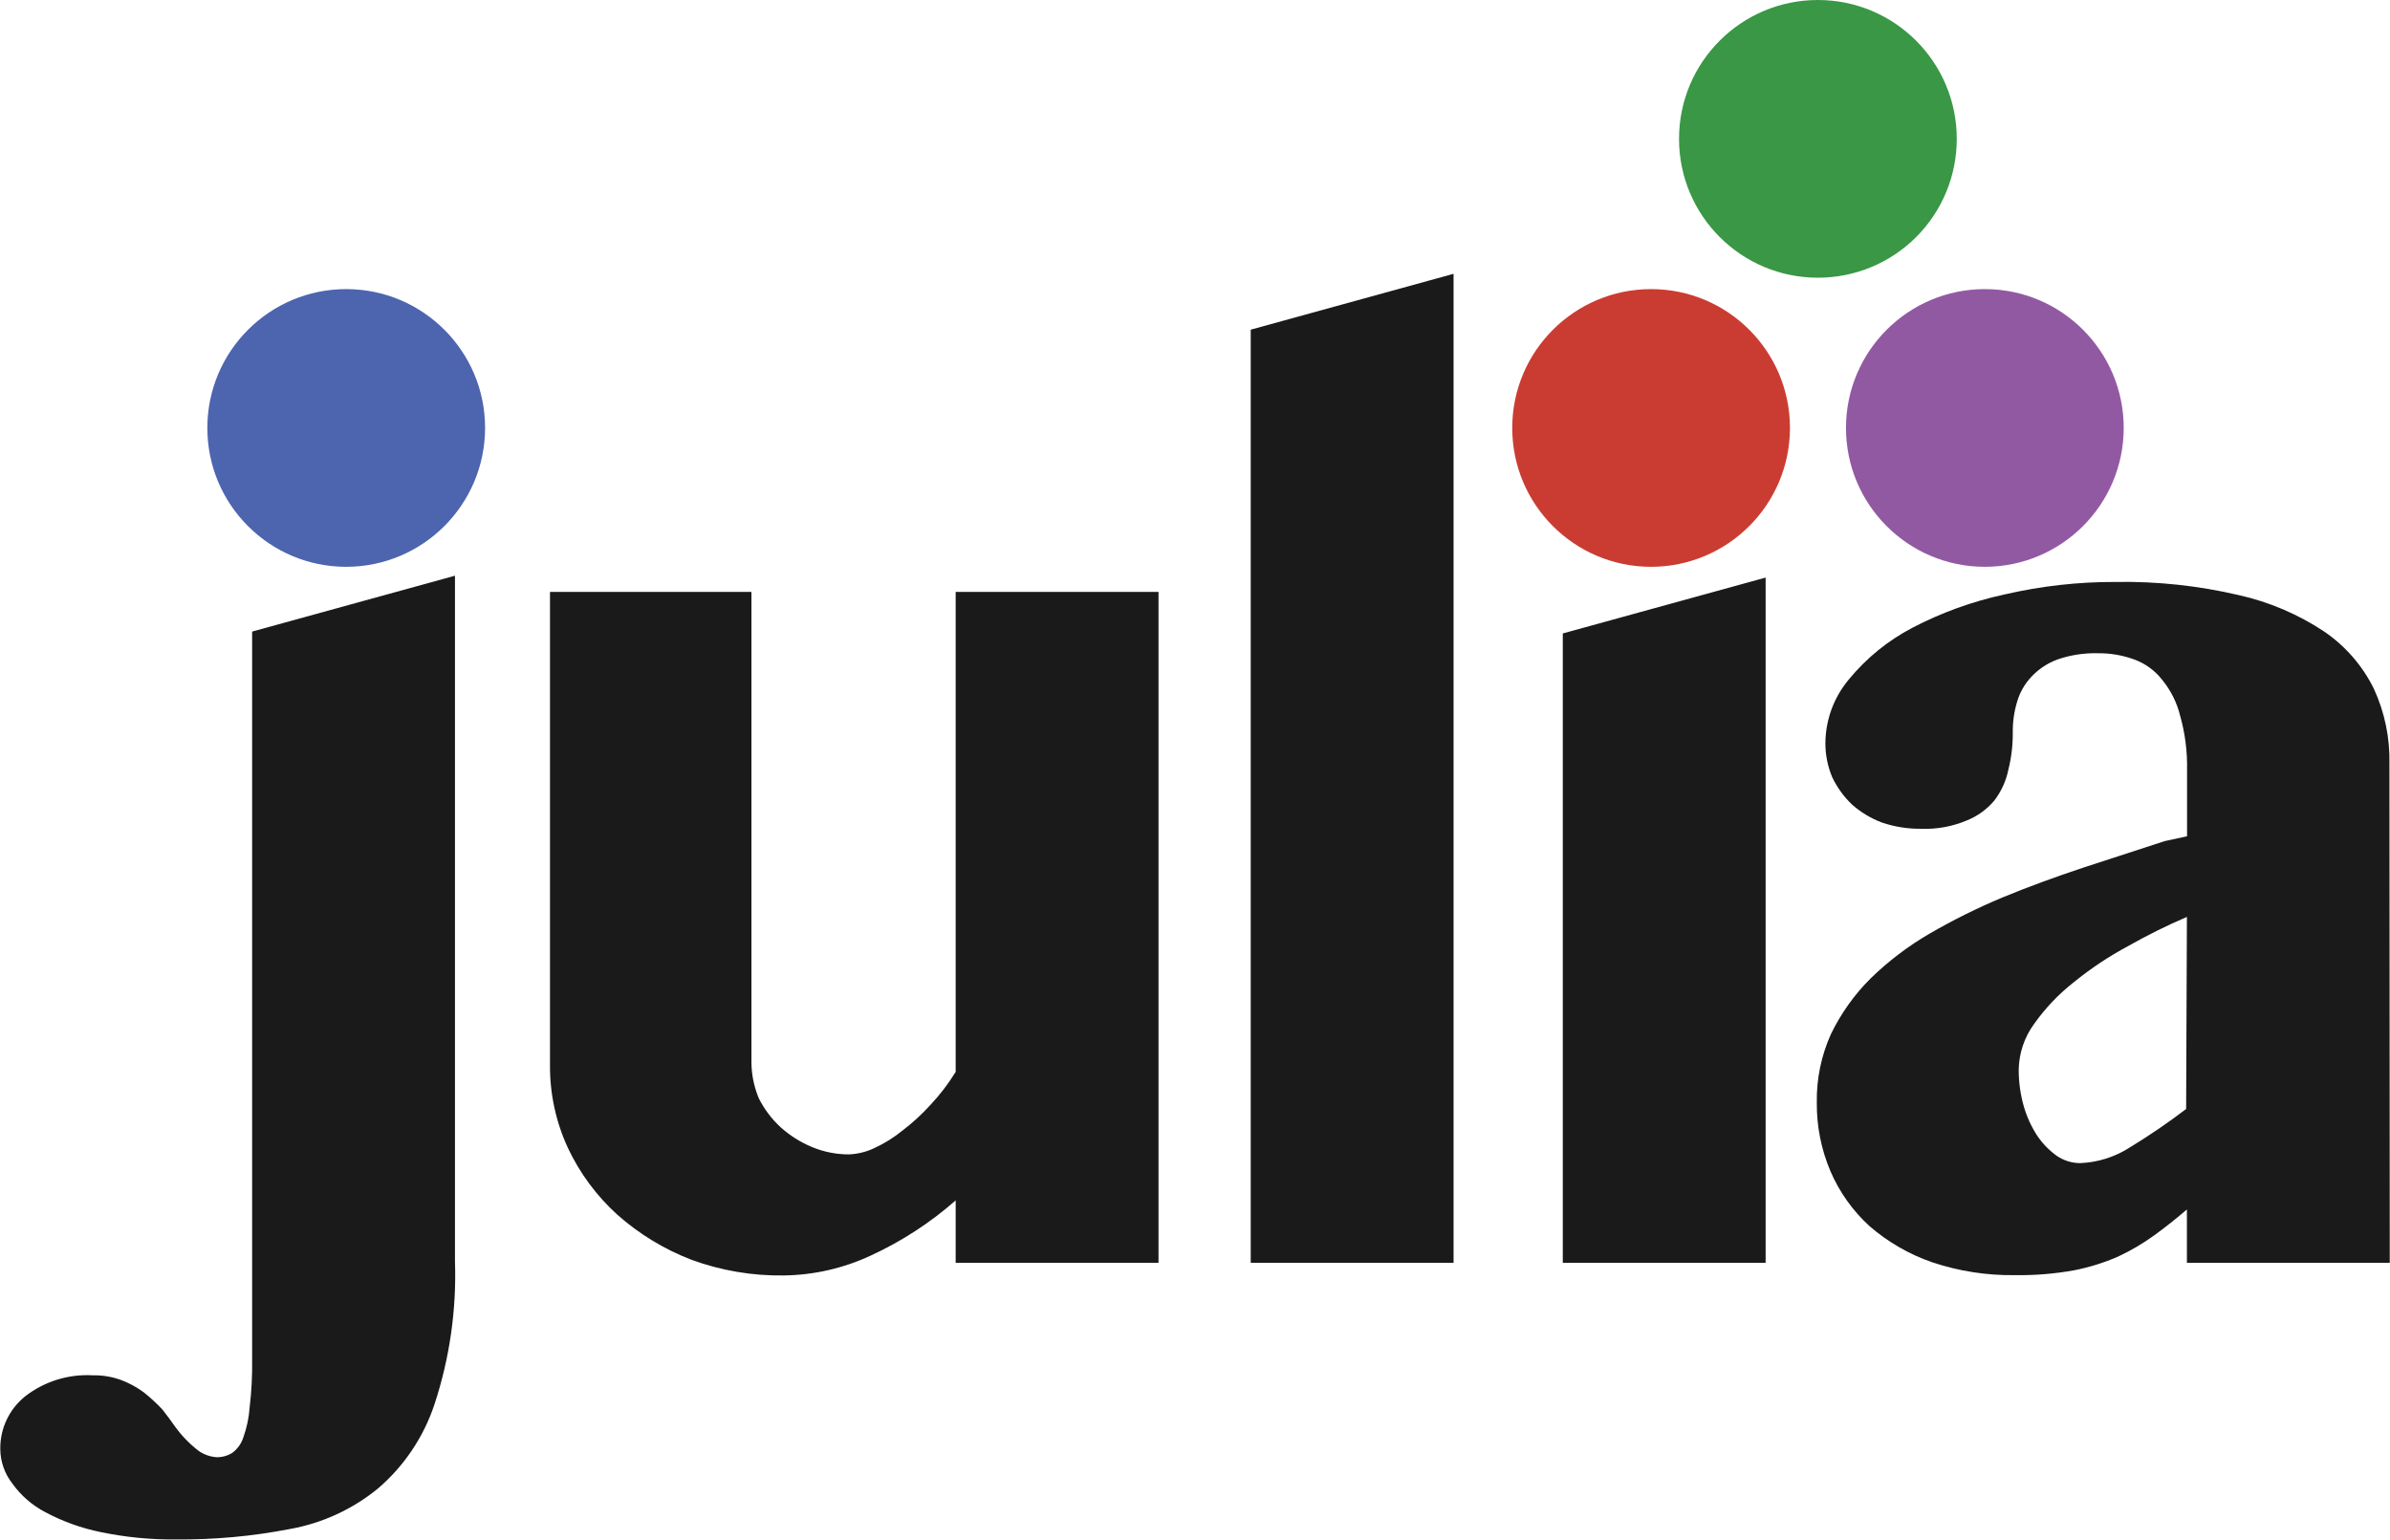
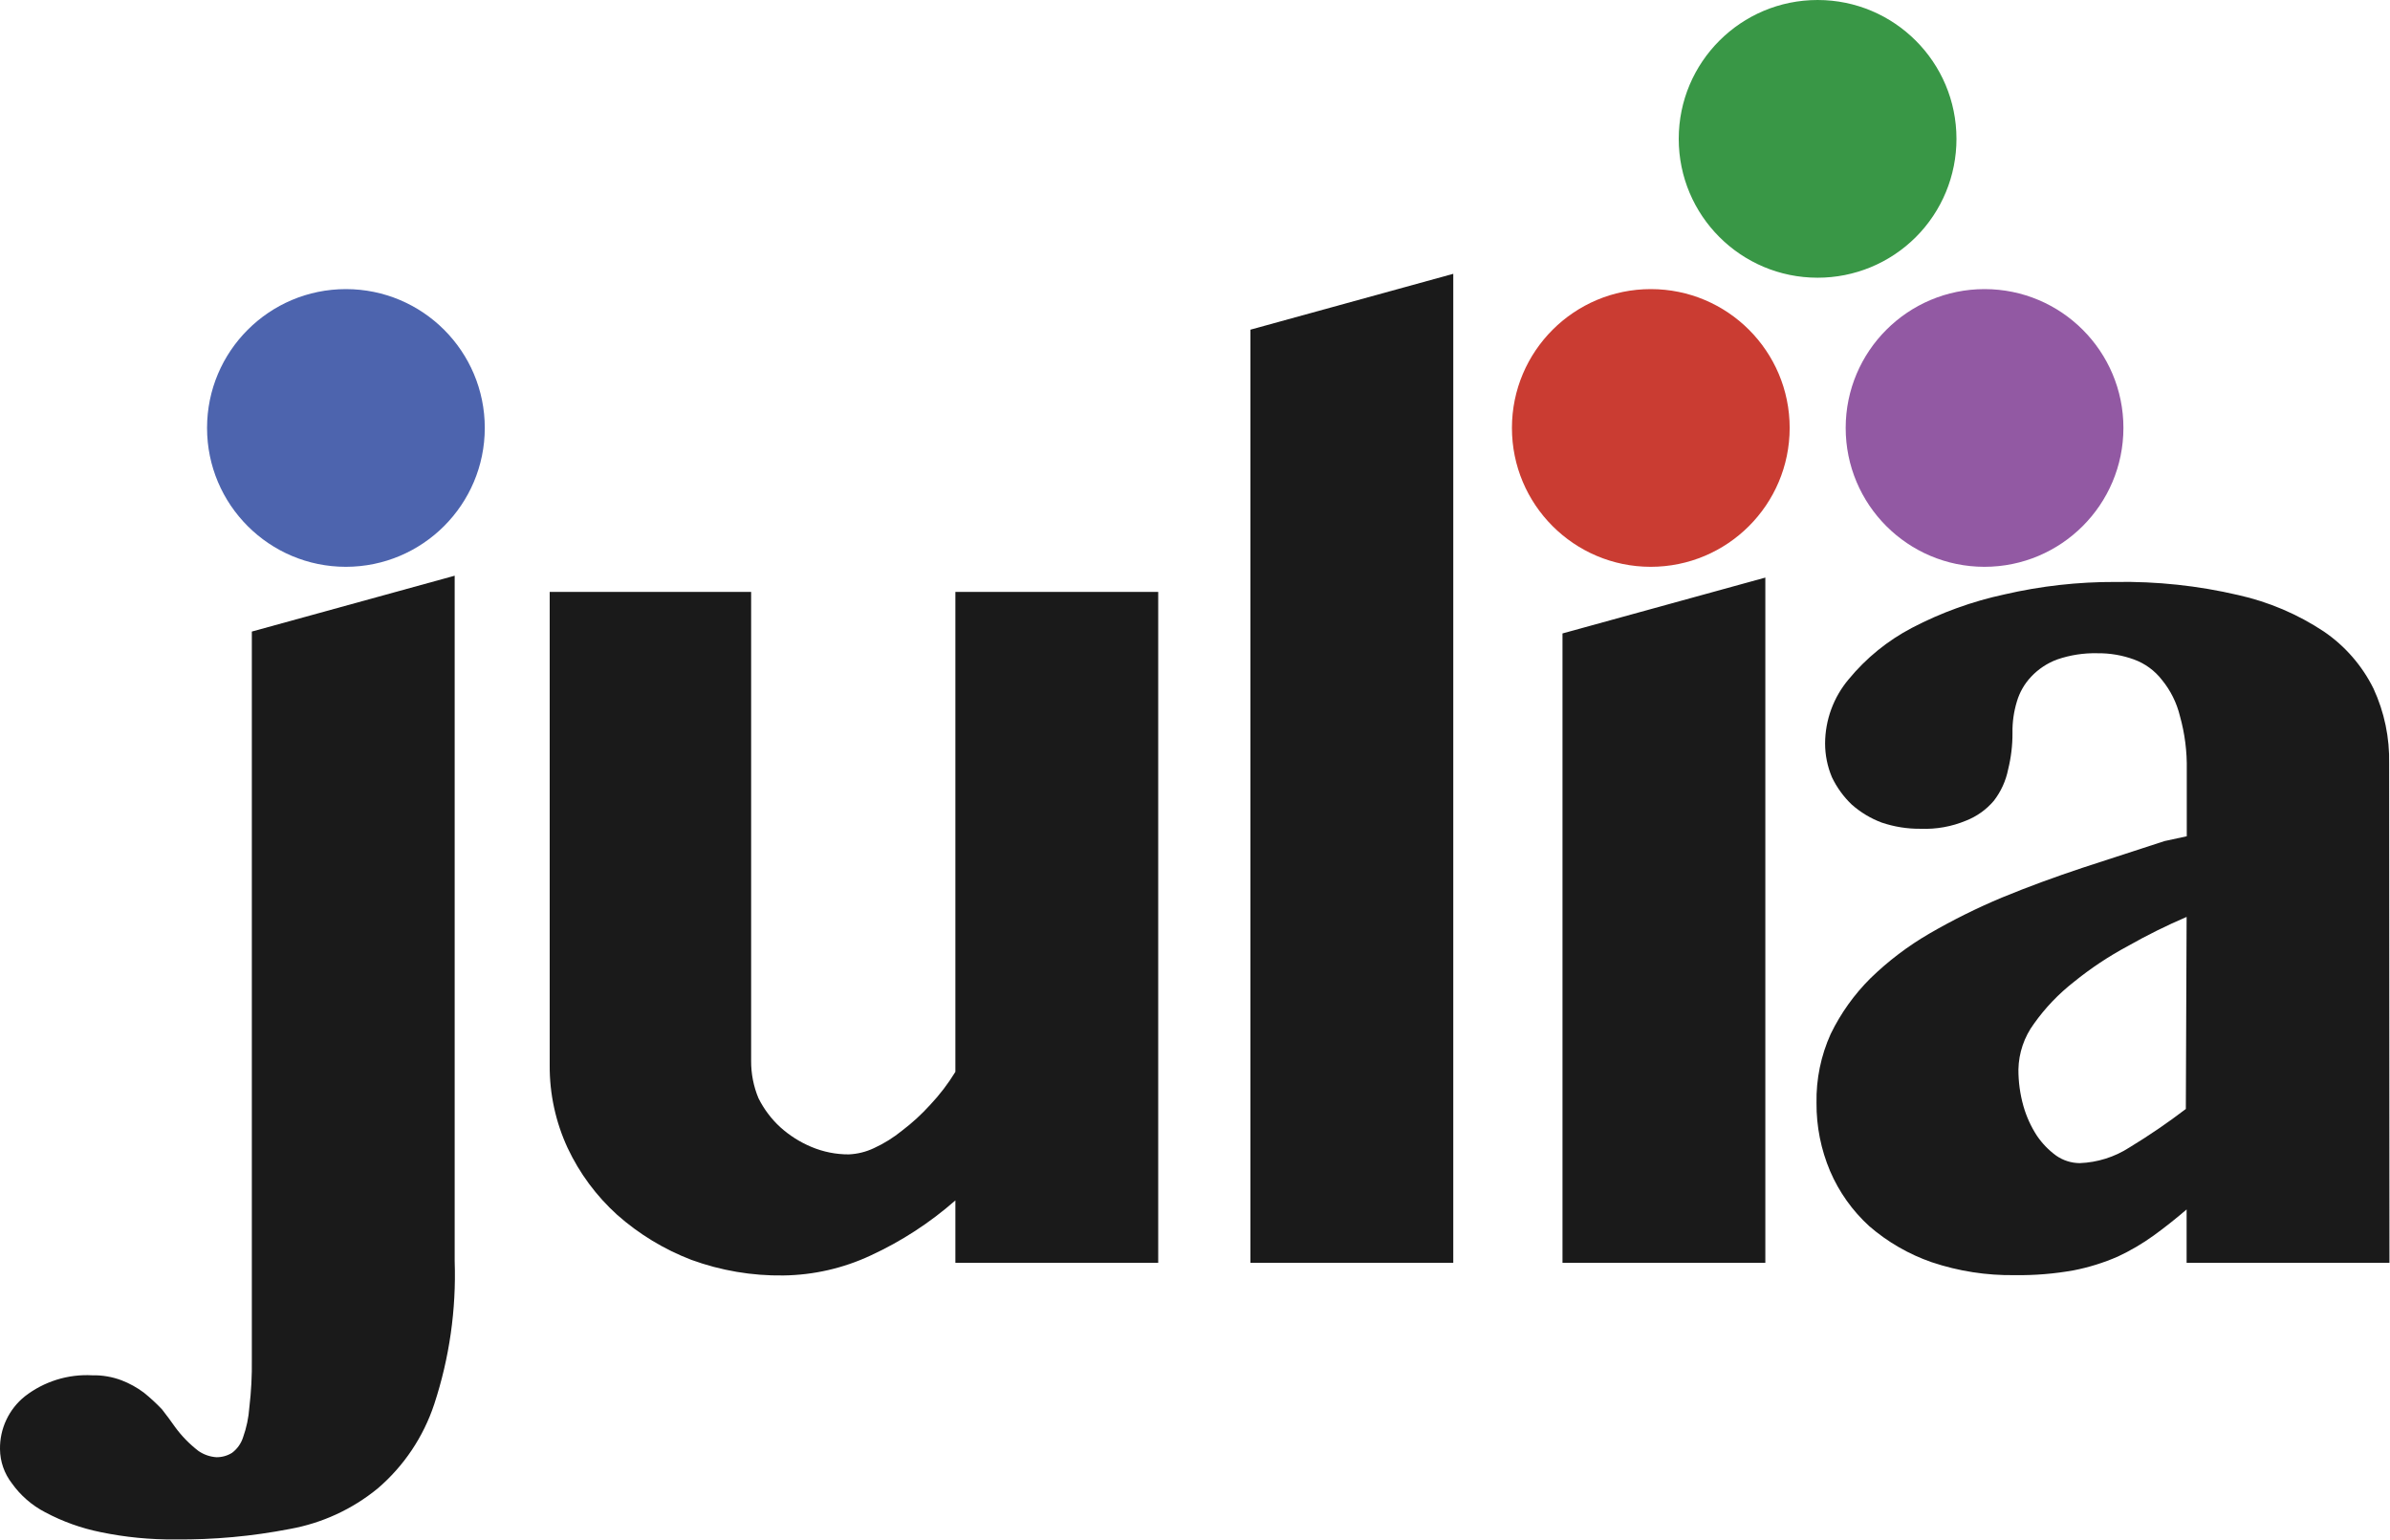
- <svg xmlns="http://www.w3.org/2000/svg" viewBox="-.019 0 153.175 98.693">
+ <svg xmlns="http://www.w3.org/2000/svg" viewBox="0 0 153.175 98.693">
  <path d="m93.14 80.94h-13v-59.81l13-3.58z" fill="#1a1a1a" />
  <path d="m22.17 36.33a8.9 8.9 0 1 1 8.9-8.9 8.91 8.91 0 0 1 -8.9 8.9z" fill="#4d64ae" />
  <path d="m29.14 80.83a26.48 26.48 0 0 1 -1.31 9.17 12.12 12.12 0 0 1 -3.62 5.4 12.33 12.33 0 0 1 -5.64 2.6 36.64 36.64 0 0 1 -7.32.67 22.47 22.47 0 0 1 -4.81-.47 13 13 0 0 1 -3.54-1.27 6 6 0 0 1 -2.14-1.86 3.62 3.62 0 0 1 -.76-2.19 4.26 4.26 0 0 1 1.59-3.38 6.47 6.47 0 0 1 4.33-1.35 5 5 0 0 1 1.87.32 6 6 0 0 1 1.43.79 12 12 0 0 1 1.16 1.07c.31.4.59.77.83 1.12a7.58 7.58 0 0 0 1.51 1.55 2.3 2.3 0 0 0 1.15.4 1.85 1.85 0 0 0 1-.28 2 2 0 0 0 .71-1 7.18 7.18 0 0 0 .4-1.91 23.12 23.12 0 0 0 .16-3.06v-46.67l13-3.58zm19-42.89v30.06a6.14 6.14 0 0 0 .47 2.39 6.45 6.45 0 0 0 1.39 1.85 7 7 0 0 0 2 1.27 6.12 6.12 0 0 0 2.4.48 4.2 4.2 0 0 0 1.61-.4 8.42 8.42 0 0 0 1.8-1.12 13.27 13.27 0 0 0 1.81-1.66 12.92 12.92 0 0 0 1.61-2.11v-30.76h13v43h-13v-4a22.47 22.47 0 0 1 -5.43 3.53 13.62 13.62 0 0 1 -5.59 1.28 16.52 16.52 0 0 1 -5.9-1 15.59 15.59 0 0 1 -4.76-2.89 13.56 13.56 0 0 1 -3.17-4.28 12.41 12.41 0 0 1 -1.15-5.29v-30.35z" fill="#1a1a1a" />
  <path d="m105.79 36.33a8.9 8.9 0 1 1 8.91-8.9 8.91 8.91 0 0 1 -8.91 8.9z" fill="#ca3c32" />
  <path d="m127.18 36.33a8.9 8.9 0 1 1 8.91-8.9 8.91 8.91 0 0 1 -8.91 8.9z" fill="#9259a3" />
  <path d="m116.49 17.8a8.9 8.9 0 1 1 8.9-8.9 8.89 8.89 0 0 1 -8.9 8.9z" fill="#399746" />
  <path d="m100.14 40.6 13-3.58v43.92h-13zm40 18.17a37.64 37.64 0 0 0 -3.77 1.87 21.89 21.89 0 0 0 -3.46 2.3 12.77 12.77 0 0 0 -2.55 2.67 5.12 5.12 0 0 0 -1 2.94 8.53 8.53 0 0 0 .32 2.34 7 7 0 0 0 .87 1.91 5.15 5.15 0 0 0 1.23 1.27 2.67 2.67 0 0 0 1.51.48 6.3 6.3 0 0 0 3.18-1 41.31 41.31 0 0 0 3.62-2.47zm13 22.17h-13v-3.42c-.71.61-1.42 1.17-2.11 1.67a14.2 14.2 0 0 1 -2.3 1.35 13.56 13.56 0 0 1 -2.82.88 19.75 19.75 0 0 1 -3.78.31 16 16 0 0 1 -5.33-.83 12.23 12.23 0 0 1 -4-2.31 10.23 10.23 0 0 1 -2.51-3.53 11 11 0 0 1 -.87-4.37 10.27 10.27 0 0 1 .91-4.42 13.11 13.11 0 0 1 2.55-3.57 19.36 19.36 0 0 1 3.77-2.86 40.26 40.26 0 0 1 4.65-2.31c1.67-.69 3.4-1.32 5.17-1.91l5.25-1.71 1.43-.31v-4.26a11.91 11.91 0 0 0 -.44-3.45 5.82 5.82 0 0 0 -1.15-2.31 4 4 0 0 0 -1.79-1.31 6.6 6.6 0 0 0 -2.34-.4 7.38 7.38 0 0 0 -2.59.4 4.37 4.37 0 0 0 -1.67 1.11 3.94 3.94 0 0 0 -.91 1.59 6.52 6.52 0 0 0 -.28 2 9.51 9.51 0 0 1 -.28 2.35 4.85 4.85 0 0 1 -.91 2 4.47 4.47 0 0 1 -1.79 1.28 6.84 6.84 0 0 1 -2.9.52 7.51 7.51 0 0 1 -2.51-.4 6.16 6.16 0 0 1 -1.91-1.15 6 6 0 0 1 -1.27-1.75 5.59 5.59 0 0 1 -.44-2.18 6.42 6.42 0 0 1 1.51-4.1 13.16 13.16 0 0 1 4.06-3.3 23.45 23.45 0 0 1 5.92-2.14 31.07 31.07 0 0 1 7.12-.8 32.21 32.21 0 0 1 7.87.84 16.37 16.37 0 0 1 5.49 2.34 9.55 9.55 0 0 1 3.18 3.66 10.91 10.91 0 0 1 1 4.81z" fill="#1a1a1a" />
</svg>
